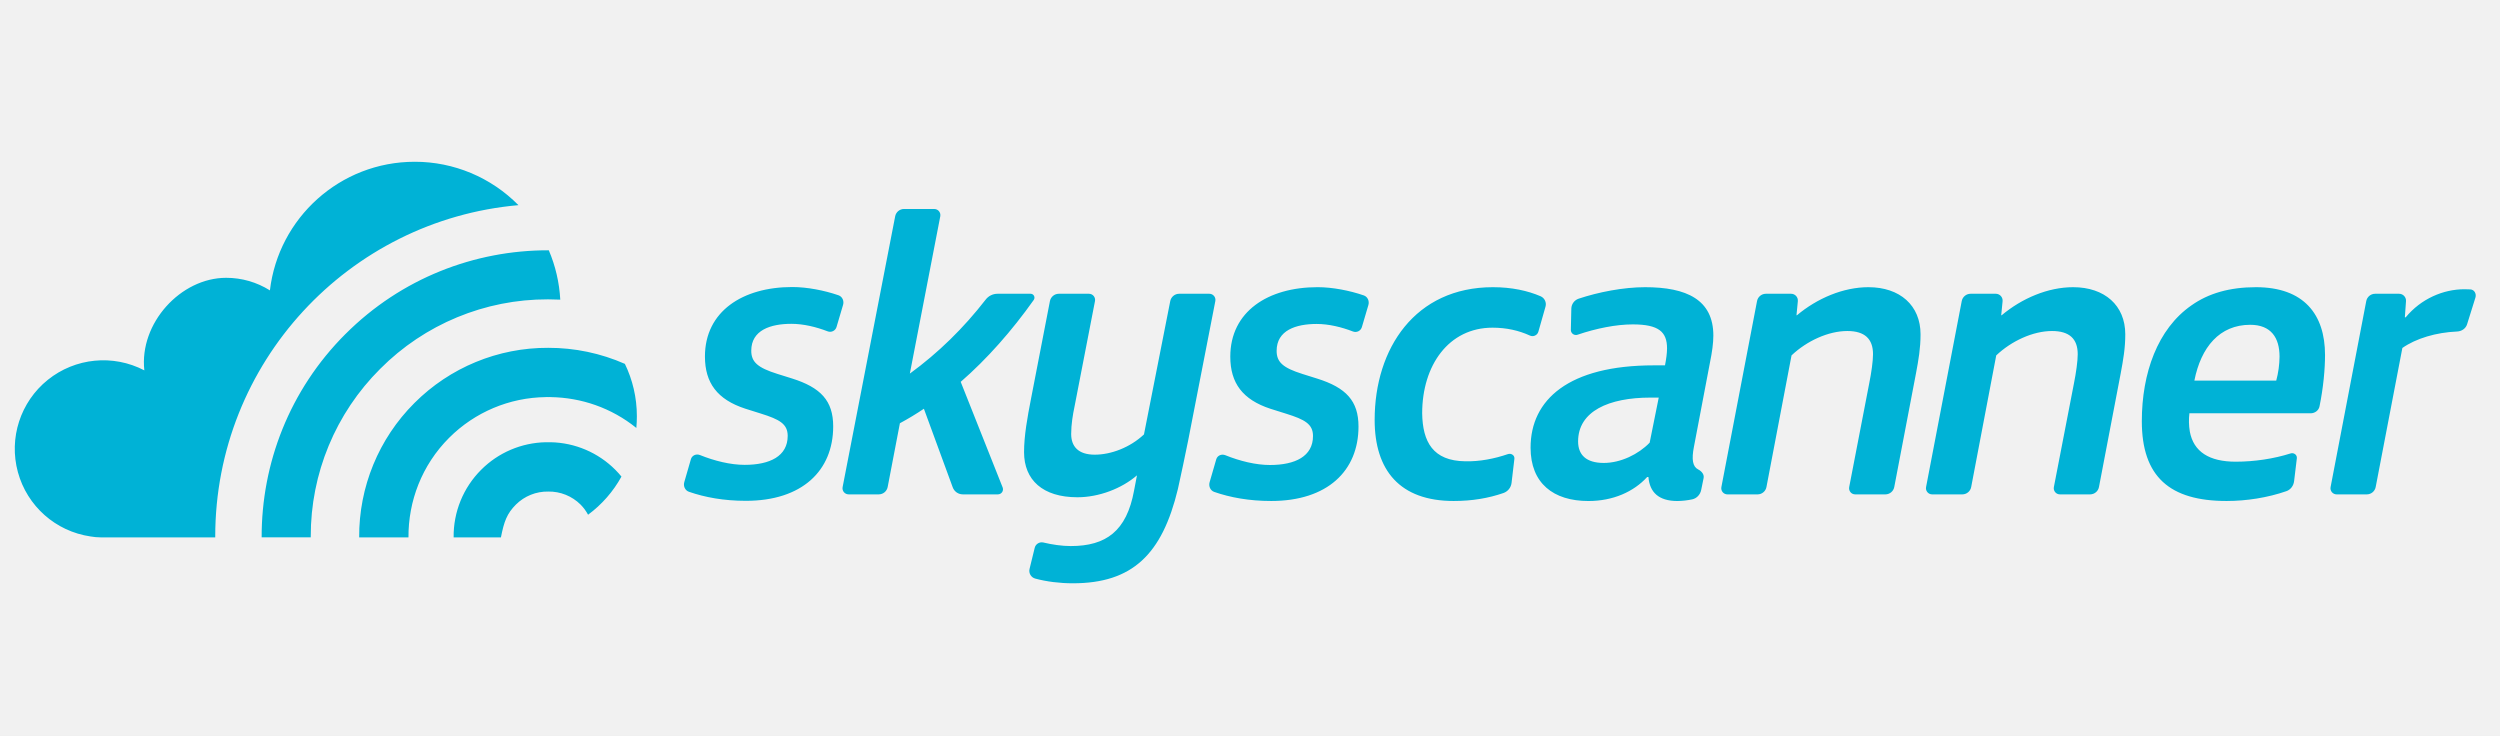
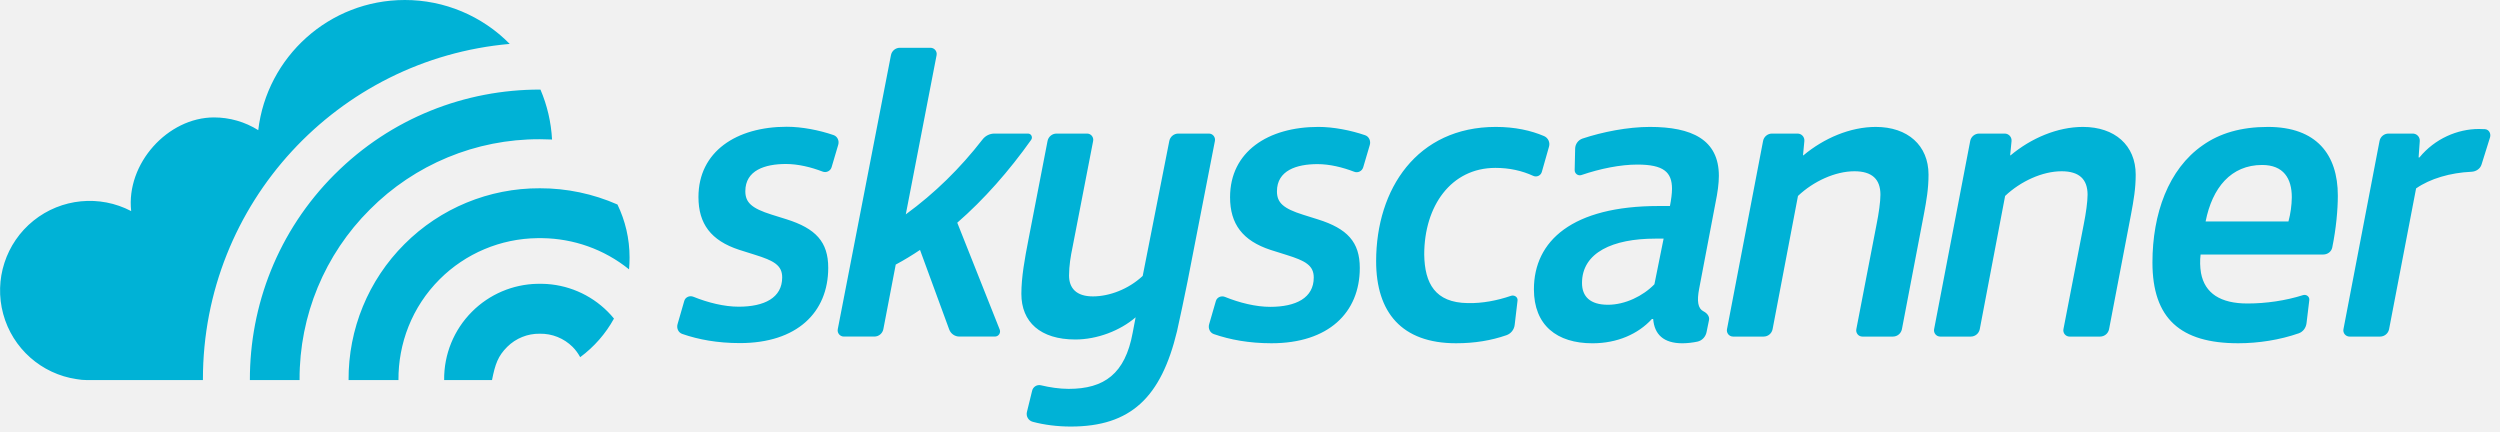
- <svg xmlns="http://www.w3.org/2000/svg" width="170px" height="50px" viewBox="0 0 170 50" version="1.1">
+ <svg xmlns="http://www.w3.org/2000/svg" width="168px" height="29px" viewBox="0 0 168 29" version="1.1">
  <defs />
-   <g id="KongHQ.com" stroke="none" stroke-width="1" fill="none" fill-rule="evenodd">
-     <g id="#community" transform="translate(-248, -1385)">
-       <g id="logos-customers" transform="translate(248, 1361)">
-         <g id="EE-logo-skyscanner" transform="translate(0, 24)">
-           <rect id="safe" fill-opacity="0.04" fill="#FFFFFF" x="0" y="0" width="170" height="50" />
-           <g id="skyscaneer" transform="translate(1, 11)" fill-rule="nonzero" fill="#00B2D6">
-             <path d="M55.883,11.238 C55.846,11.361 55.758,11.462 55.643,11.517 C55.527,11.572 55.393,11.577 55.274,11.529 C54.503,11.232 53.63,11.02 52.814,11.02 C51.41,11.02 50.086,11.442 50.086,12.848 C50.086,13.607 50.508,14.001 51.859,14.424 L52.844,14.732 C54.813,15.35 55.657,16.251 55.657,17.994 C55.657,21.002 53.547,23.056 49.723,23.056 C48.221,23.056 46.936,22.82 45.846,22.44 C45.581,22.348 45.453,22.053 45.532,21.783 L45.982,20.223 C46.057,19.964 46.345,19.842 46.595,19.942 C47.58,20.34 48.671,20.61 49.638,20.61 C51.355,20.61 52.563,20.019 52.563,18.64 C52.563,17.825 52,17.517 50.734,17.122 L49.665,16.785 C47.78,16.166 46.936,15.041 46.936,13.242 C46.936,10.176 49.497,8.518 52.871,8.518 C53.887,8.518 55.047,8.745 56.014,9.077 C56.281,9.168 56.41,9.464 56.328,9.733 L55.883,11.238 Z M62.529,3.211 C62.792,3.211 62.987,3.45 62.939,3.707 L60.869,14.405 C62.819,12.982 64.523,11.31 66.028,9.37 C66.22,9.121 66.516,8.976 66.83,8.976 L69.081,8.976 C69.298,8.976 69.418,9.221 69.294,9.398 C67.814,11.485 66.12,13.411 64.328,14.966 L67.18,22.146 C67.222,22.252 67.208,22.371 67.144,22.466 C67.08,22.56 66.974,22.617 66.86,22.617 L64.467,22.617 C64.164,22.616 63.893,22.427 63.787,22.143 L61.825,16.795 C61.298,17.15 60.753,17.479 60.193,17.78 L59.361,22.12 C59.304,22.407 59.054,22.615 58.761,22.617 L56.705,22.617 C56.581,22.617 56.463,22.561 56.384,22.465 C56.305,22.369 56.273,22.242 56.298,22.12 L59.872,3.707 C59.928,3.418 60.18,3.21 60.474,3.21 L62.529,3.21 L62.529,3.211 L62.529,3.211 Z M73.05,8.976 C73.312,8.976 73.509,9.216 73.459,9.474 L72.066,16.655 C71.953,17.189 71.84,17.864 71.84,18.512 C71.84,19.354 72.318,19.918 73.443,19.918 C74.54,19.918 75.832,19.439 76.79,18.541 L78.577,9.473 C78.634,9.186 78.886,8.978 79.179,8.976 L81.235,8.976 C81.497,8.976 81.693,9.215 81.642,9.474 L79.799,18.933 C79.574,20.029 79.321,21.267 79.097,22.252 C78.028,26.695 76.003,28.664 71.953,28.664 C71.061,28.664 70.173,28.552 69.401,28.345 C69.115,28.27 68.941,27.981 69.007,27.694 L69.359,26.257 C69.42,25.994 69.683,25.83 69.947,25.89 C70.531,26.03 71.198,26.132 71.812,26.132 C74.205,26.132 75.609,25.12 76.115,22.365 L76.314,21.323 C75.274,22.223 73.725,22.814 72.264,22.814 C69.901,22.814 68.636,21.633 68.636,19.748 C68.636,18.623 68.861,17.385 69.113,16.094 L70.395,9.475 C70.451,9.187 70.703,8.978 70.996,8.976 L73.05,8.976 L73.05,8.976 L73.05,8.976 Z M91.606,11.249 C91.568,11.371 91.481,11.473 91.365,11.528 C91.25,11.583 91.116,11.588 90.997,11.54 C90.226,11.242 89.352,11.029 88.537,11.029 C87.132,11.029 85.811,11.453 85.811,12.858 C85.811,13.618 86.23,14.012 87.581,14.434 L88.565,14.743 C90.534,15.36 91.378,16.261 91.378,18.005 C91.378,21.013 89.269,23.067 85.445,23.067 C83.944,23.067 82.657,22.83 81.569,22.451 C81.303,22.358 81.176,22.064 81.253,21.794 L81.705,20.233 C81.779,19.974 82.068,19.852 82.318,19.952 C83.302,20.35 84.393,20.62 85.359,20.62 C87.075,20.62 88.284,20.029 88.284,18.65 C88.284,17.835 87.723,17.527 86.458,17.132 L85.386,16.795 C83.503,16.177 82.66,15.052 82.66,13.252 C82.66,10.186 85.219,8.528 88.595,8.528 C89.61,8.528 90.769,8.755 91.737,9.087 C92.001,9.178 92.13,9.474 92.05,9.743 L91.606,11.249 L91.606,11.249 Z M103.609,11.557 C103.574,11.675 103.489,11.772 103.376,11.821 C103.263,11.871 103.134,11.868 103.024,11.814 C102.283,11.476 101.446,11.282 100.491,11.282 C97.511,11.282 95.708,13.843 95.708,17.105 C95.737,19.047 96.441,20.34 98.635,20.368 C99.606,20.392 100.62,20.195 101.536,19.88 C101.761,19.803 102.006,19.96 101.979,20.195 L101.786,21.834 C101.75,22.151 101.536,22.419 101.235,22.525 C100.216,22.879 99.105,23.067 97.848,23.067 C94.191,23.067 92.476,20.986 92.476,17.554 C92.476,12.691 95.232,8.529 100.518,8.529 C101.8,8.529 102.883,8.768 103.763,9.146 C104.036,9.266 104.177,9.57 104.093,9.857 L103.609,11.557 L103.609,11.557 Z M105.85,9.989 C105.856,9.683 106.052,9.413 106.342,9.312 C107.689,8.863 109.389,8.529 110.868,8.529 C113.679,8.529 115.508,9.372 115.508,11.819 C115.508,12.325 115.423,12.944 115.284,13.618 L114.187,19.383 C114.018,20.248 114.101,20.732 114.476,20.922 C114.705,21.037 114.898,21.258 114.845,21.51 L114.68,22.32 C114.617,22.632 114.38,22.89 114.068,22.957 C113.737,23.027 113.4,23.065 113.062,23.069 C111.794,23.069 111.177,22.477 111.093,21.436 L111.009,21.436 C110.081,22.449 108.676,23.069 107.014,23.069 C104.625,23.069 103.079,21.86 103.079,19.441 C103.079,16.178 105.666,13.844 111.46,13.844 L112.22,13.844 C112.303,13.422 112.359,13 112.359,12.691 C112.359,11.566 111.796,11.059 110.026,11.059 C108.899,11.059 107.548,11.328 106.273,11.762 C106.166,11.798 106.049,11.78 105.958,11.713 C105.867,11.646 105.814,11.539 105.818,11.426 L105.85,9.989 L105.85,9.989 Z M111.234,16.036 C108.393,16.036 106.311,16.964 106.311,19.017 C106.311,19.918 106.847,20.48 108.056,20.48 C109.208,20.48 110.418,19.889 111.177,19.102 L111.794,16.036 L111.234,16.036 L111.234,16.036 Z M120.796,8.976 C121.067,8.976 121.28,9.21 121.253,9.481 L121.161,10.44 L121.189,10.44 C122.566,9.286 124.339,8.529 126.054,8.529 C128.192,8.529 129.597,9.765 129.597,11.735 C129.597,12.69 129.458,13.477 129.289,14.377 L127.809,22.121 C127.752,22.408 127.501,22.616 127.209,22.618 L125.153,22.618 C125.028,22.618 124.91,22.563 124.831,22.466 C124.752,22.37 124.721,22.243 124.745,22.121 L126.11,15.052 C126.252,14.349 126.365,13.561 126.365,13.083 C126.365,12.043 125.801,11.509 124.619,11.509 C123.327,11.509 121.864,12.182 120.824,13.167 L119.118,22.121 C119.063,22.408 118.812,22.616 118.52,22.618 L116.465,22.618 C116.34,22.619 116.221,22.563 116.141,22.467 C116.062,22.371 116.03,22.244 116.054,22.121 L118.478,9.474 C118.533,9.186 118.784,8.977 119.077,8.976 L120.796,8.976 L120.796,8.976 Z M134.718,8.976 C134.847,8.977 134.971,9.032 135.058,9.128 C135.145,9.224 135.188,9.352 135.176,9.481 L135.082,10.44 L135.11,10.44 C136.488,9.286 138.259,8.529 139.974,8.529 C142.113,8.529 143.519,9.765 143.519,11.735 C143.519,12.69 143.377,13.477 143.21,14.377 L141.729,22.121 C141.673,22.409 141.422,22.616 141.129,22.618 L139.073,22.618 C138.948,22.618 138.83,22.562 138.751,22.466 C138.672,22.37 138.639,22.243 138.663,22.121 L140.032,15.052 C140.173,14.349 140.285,13.561 140.285,13.083 C140.285,12.043 139.722,11.509 138.54,11.509 C137.247,11.509 135.785,12.182 134.744,13.167 L133.04,22.121 C132.984,22.409 132.732,22.617 132.439,22.618 L130.383,22.618 C130.258,22.618 130.14,22.562 130.061,22.466 C129.981,22.37 129.949,22.244 129.972,22.121 L132.398,9.474 C132.453,9.185 132.706,8.976 132.999,8.976 L134.718,8.976 L134.718,8.976 Z M147.879,17.104 C147.831,17.516 147.839,17.932 147.907,18.342 C148.16,19.72 149.229,20.395 151.028,20.395 C152.284,20.395 153.603,20.201 154.761,19.833 C154.984,19.762 155.215,19.933 155.185,20.166 L154.998,21.722 C154.961,22.026 154.768,22.296 154.477,22.398 C153.203,22.843 151.762,23.067 150.409,23.067 C146.529,23.067 144.644,21.408 144.644,17.64 C144.644,14.376 145.711,11.368 148.019,9.765 C149.172,8.949 150.607,8.529 152.406,8.529 C155.668,8.529 157.102,10.383 157.102,13.141 C157.102,14.091 156.989,15.355 156.727,16.634 C156.669,16.917 156.407,17.104 156.119,17.104 L147.879,17.104 L147.879,17.104 Z M153.784,14.883 C153.927,14.351 154.003,13.802 154.009,13.251 C154.009,11.985 153.448,11.086 152.014,11.086 C149.932,11.086 148.666,12.605 148.217,14.883 L153.784,14.883 L153.784,14.883 Z M162.14,8.976 C162.271,8.977 162.395,9.031 162.484,9.127 C162.573,9.223 162.618,9.351 162.608,9.481 L162.53,10.58 L162.586,10.58 C163.627,9.314 165.147,8.668 166.58,8.668 C166.717,8.667 166.853,8.671 166.99,8.68 C167.258,8.697 167.409,8.98 167.329,9.235 L166.76,11.055 C166.67,11.345 166.387,11.53 166.083,11.543 C164.662,11.604 163.29,12.01 162.361,12.662 L160.546,22.121 C160.489,22.409 160.237,22.617 159.944,22.618 L157.89,22.618 C157.765,22.618 157.647,22.562 157.567,22.466 C157.488,22.37 157.456,22.243 157.48,22.121 L159.905,9.474 C159.96,9.187 160.211,8.978 160.504,8.976 L162.14,8.976 L162.14,8.976 Z M22.491,11.715 C26.296,7.908 31.289,6.015 36.279,6.02 L36.319,6.021 C36.773,7.085 37.036,8.221 37.098,9.376 C36.833,9.363 36.567,9.356 36.302,9.356 L36.279,9.358 L36.259,9.356 C31.979,9.345 27.873,11.046 24.855,14.08 C21.821,17.098 20.12,21.203 20.131,25.483 L20.133,25.54 L16.792,25.54 C16.779,20.538 18.672,15.53 22.49,11.714 L22.491,11.715 L22.491,11.715 Z M42.271,18.1 C42.295,17.838 42.307,17.573 42.307,17.305 C42.307,16.028 42.014,14.821 41.493,13.743 C39.85,13.02 38.074,12.648 36.279,12.652 C32.866,12.638 29.59,13.99 27.179,16.406 C24.754,18.825 23.402,22.116 23.424,25.541 L26.776,25.541 C26.761,23.088 27.677,20.635 29.543,18.769 C31.287,17.025 33.645,16.033 36.111,16.004 L36.111,16.001 L36.279,16.003 L36.449,16.001 L36.449,16.004 C38.517,16.034 40.576,16.731 42.271,18.1 L42.271,18.1 Z M8.815,14.185 L8.813,14.172 L8.815,14.185 Z M40.842,20.946 C39.676,19.776 38.101,19.104 36.449,19.072 L36.449,19.074 L36.279,19.072 L36.11,19.074 L36.11,19.072 C34.459,19.105 32.884,19.776 31.718,20.946 C30.5,22.163 29.825,23.82 29.847,25.542 L33.063,25.542 C33.274,24.467 33.469,23.924 34.083,23.31 C34.666,22.731 35.458,22.412 36.28,22.426 C37.102,22.412 37.894,22.731 38.478,23.31 C38.687,23.52 38.854,23.754 38.989,24.002 C39.924,23.311 40.699,22.426 41.259,21.408 C41.128,21.247 40.989,21.093 40.842,20.946 L40.842,20.946 Z M13.636,25.484 C13.636,13.665 22.698,3.966 34.254,2.951 C32.394,1.061 29.853,-0.003 27.202,3.53587128e-16 C22.12,3.53587128e-16 17.934,3.822 17.354,8.746 C16.463,8.187 15.431,7.89 14.379,7.891 C11.281,7.891 8.461,10.99 8.815,14.185 C6.693,13.076 4.117,13.329 2.251,14.829 C0.386,16.33 -0.413,18.793 0.216,21.102 C0.844,23.412 2.782,25.13 5.15,25.478 C5.378,25.518 5.613,25.542 5.853,25.542 L13.636,25.542 L13.636,25.483 L13.636,25.484 Z M8.806,14.107 L8.813,14.171 L8.806,14.107 Z" id="Shape" />
-           </g>
+   <g id="Enterprise-Landing" stroke="none" stroke-width="1" fill="none" fill-rule="evenodd" transform="translate(-249, -1142)">
+     <g id="03-customers" transform="translate(241, 1073)">
+       <g id="EE-logo-skyscanner" transform="translate(7, 58)">
+         <rect id="safe" fill-opacity="0.04" fill="#FFFFFF" x="0" y="0" width="170" height="50" />
+         <g id="skyscaneer" transform="translate(1, 11)" fill="#00B2D6" fill-rule="nonzero">
+           <path d="M55.883,11.238 C55.846,11.361 55.758,11.462 55.643,11.517 C55.527,11.572 55.393,11.577 55.274,11.529 C54.503,11.232 53.63,11.02 52.814,11.02 C51.41,11.02 50.086,11.442 50.086,12.848 C50.086,13.607 50.508,14.001 51.859,14.424 L52.844,14.732 C54.813,15.35 55.657,16.251 55.657,17.994 C55.657,21.002 53.547,23.056 49.723,23.056 C48.221,23.056 46.936,22.82 45.846,22.44 C45.581,22.348 45.453,22.053 45.532,21.783 L45.982,20.223 C46.057,19.964 46.345,19.842 46.595,19.942 C47.58,20.34 48.671,20.61 49.638,20.61 C51.355,20.61 52.563,20.019 52.563,18.64 C52.563,17.825 52,17.517 50.734,17.122 L49.665,16.785 C47.78,16.166 46.936,15.041 46.936,13.242 C46.936,10.176 49.497,8.518 52.871,8.518 C53.887,8.518 55.047,8.745 56.014,9.077 C56.281,9.168 56.41,9.464 56.328,9.733 L55.883,11.238 Z M62.529,3.211 C62.792,3.211 62.987,3.45 62.939,3.707 L60.869,14.405 C62.819,12.982 64.523,11.31 66.028,9.37 C66.22,9.121 66.516,8.976 66.83,8.976 L69.081,8.976 C69.298,8.976 69.418,9.221 69.294,9.398 C67.814,11.485 66.12,13.411 64.328,14.966 L67.18,22.146 C67.222,22.252 67.208,22.371 67.144,22.466 C67.08,22.56 66.974,22.617 66.86,22.617 L64.467,22.617 C64.164,22.616 63.893,22.427 63.787,22.143 L61.825,16.795 C61.298,17.15 60.753,17.479 60.193,17.78 L59.361,22.12 C59.304,22.407 59.054,22.615 58.761,22.617 L56.705,22.617 C56.581,22.617 56.463,22.561 56.384,22.465 C56.305,22.369 56.273,22.242 56.298,22.12 L59.872,3.707 C59.928,3.418 60.18,3.21 60.474,3.21 L62.529,3.21 L62.529,3.211 Z M73.05,8.976 C73.312,8.976 73.509,9.216 73.459,9.474 L72.066,16.655 C71.953,17.189 71.84,17.864 71.84,18.512 C71.84,19.354 72.318,19.918 73.443,19.918 C74.54,19.918 75.832,19.439 76.79,18.541 L78.577,9.473 C78.634,9.186 78.886,8.978 79.179,8.976 L81.235,8.976 C81.497,8.976 81.693,9.215 81.642,9.474 L79.799,18.933 C79.574,20.029 79.321,21.267 79.097,22.252 C78.028,26.695 76.003,28.664 71.953,28.664 C71.061,28.664 70.173,28.552 69.401,28.345 C69.115,28.27 68.941,27.981 69.007,27.694 L69.359,26.257 C69.42,25.994 69.683,25.83 69.947,25.89 C70.531,26.03 71.198,26.132 71.812,26.132 C74.205,26.132 75.609,25.12 76.115,22.365 L76.314,21.323 C75.274,22.223 73.725,22.814 72.264,22.814 C69.901,22.814 68.636,21.633 68.636,19.748 C68.636,18.623 68.861,17.385 69.113,16.094 L70.395,9.475 C70.451,9.187 70.703,8.978 70.996,8.976 L73.05,8.976 L73.05,8.976 Z M91.606,11.249 C91.568,11.371 91.481,11.473 91.365,11.528 C91.25,11.583 91.116,11.588 90.997,11.54 C90.226,11.242 89.352,11.029 88.537,11.029 C87.132,11.029 85.811,11.453 85.811,12.858 C85.811,13.618 86.23,14.012 87.581,14.434 L88.565,14.743 C90.534,15.36 91.378,16.261 91.378,18.005 C91.378,21.013 89.269,23.067 85.445,23.067 C83.944,23.067 82.657,22.83 81.569,22.451 C81.303,22.358 81.176,22.064 81.253,21.794 L81.705,20.233 C81.779,19.974 82.068,19.852 82.318,19.952 C83.302,20.35 84.393,20.62 85.359,20.62 C87.075,20.62 88.284,20.029 88.284,18.65 C88.284,17.835 87.723,17.527 86.458,17.132 L85.386,16.795 C83.503,16.177 82.66,15.052 82.66,13.252 C82.66,10.186 85.219,8.528 88.595,8.528 C89.61,8.528 90.769,8.755 91.737,9.087 C92.001,9.178 92.13,9.474 92.05,9.743 L91.606,11.249 Z M103.609,11.557 C103.574,11.675 103.489,11.772 103.376,11.821 C103.263,11.871 103.134,11.868 103.024,11.814 C102.283,11.476 101.446,11.282 100.491,11.282 C97.511,11.282 95.708,13.843 95.708,17.105 C95.737,19.047 96.441,20.34 98.635,20.368 C99.606,20.392 100.62,20.195 101.536,19.88 C101.761,19.803 102.006,19.96 101.979,20.195 L101.786,21.834 C101.75,22.151 101.536,22.419 101.235,22.525 C100.216,22.879 99.105,23.067 97.848,23.067 C94.191,23.067 92.476,20.986 92.476,17.554 C92.476,12.691 95.232,8.529 100.518,8.529 C101.8,8.529 102.883,8.768 103.763,9.146 C104.036,9.266 104.177,9.57 104.093,9.857 L103.609,11.557 Z M105.85,9.989 C105.856,9.683 106.052,9.413 106.342,9.312 C107.689,8.863 109.389,8.529 110.868,8.529 C113.679,8.529 115.508,9.372 115.508,11.819 C115.508,12.325 115.423,12.944 115.284,13.618 L114.187,19.383 C114.018,20.248 114.101,20.732 114.476,20.922 C114.705,21.037 114.898,21.258 114.845,21.51 L114.68,22.32 C114.617,22.632 114.38,22.89 114.068,22.957 C113.737,23.027 113.4,23.065 113.062,23.069 C111.794,23.069 111.177,22.477 111.093,21.436 L111.009,21.436 C110.081,22.449 108.676,23.069 107.014,23.069 C104.625,23.069 103.079,21.86 103.079,19.441 C103.079,16.178 105.666,13.844 111.46,13.844 L112.22,13.844 C112.303,13.422 112.359,13 112.359,12.691 C112.359,11.566 111.796,11.059 110.026,11.059 C108.899,11.059 107.548,11.328 106.273,11.762 C106.166,11.798 106.049,11.78 105.958,11.713 C105.867,11.646 105.814,11.539 105.818,11.426 L105.85,9.989 Z M111.234,16.036 C108.393,16.036 106.311,16.964 106.311,19.017 C106.311,19.918 106.847,20.48 108.056,20.48 C109.208,20.48 110.418,19.889 111.177,19.102 L111.794,16.036 L111.234,16.036 Z M120.796,8.976 C121.067,8.976 121.28,9.21 121.253,9.481 L121.161,10.44 L121.189,10.44 C122.566,9.286 124.339,8.529 126.054,8.529 C128.192,8.529 129.597,9.765 129.597,11.735 C129.597,12.69 129.458,13.477 129.289,14.377 L127.809,22.121 C127.752,22.408 127.501,22.616 127.209,22.618 L125.153,22.618 C125.028,22.618 124.91,22.563 124.831,22.466 C124.752,22.37 124.721,22.243 124.745,22.121 L126.11,15.052 C126.252,14.349 126.365,13.561 126.365,13.083 C126.365,12.043 125.801,11.509 124.619,11.509 C123.327,11.509 121.864,12.182 120.824,13.167 L119.118,22.121 C119.063,22.408 118.812,22.616 118.52,22.618 L116.465,22.618 C116.34,22.619 116.221,22.563 116.141,22.467 C116.062,22.371 116.03,22.244 116.054,22.121 L118.478,9.474 C118.533,9.186 118.784,8.977 119.077,8.976 L120.796,8.976 Z M134.718,8.976 C134.847,8.977 134.971,9.032 135.058,9.128 C135.145,9.224 135.188,9.352 135.176,9.481 L135.082,10.44 L135.11,10.44 C136.488,9.286 138.259,8.529 139.974,8.529 C142.113,8.529 143.519,9.765 143.519,11.735 C143.519,12.69 143.377,13.477 143.21,14.377 L141.729,22.121 C141.673,22.409 141.422,22.616 141.129,22.618 L139.073,22.618 C138.948,22.618 138.83,22.562 138.751,22.466 C138.672,22.37 138.639,22.243 138.663,22.121 L140.032,15.052 C140.173,14.349 140.285,13.561 140.285,13.083 C140.285,12.043 139.722,11.509 138.54,11.509 C137.247,11.509 135.785,12.182 134.744,13.167 L133.04,22.121 C132.984,22.409 132.732,22.617 132.439,22.618 L130.383,22.618 C130.258,22.618 130.14,22.562 130.061,22.466 C129.981,22.37 129.949,22.244 129.972,22.121 L132.398,9.474 C132.453,9.185 132.706,8.976 132.999,8.976 L134.718,8.976 Z M147.879,17.104 C147.831,17.516 147.839,17.932 147.907,18.342 C148.16,19.72 149.229,20.395 151.028,20.395 C152.284,20.395 153.603,20.201 154.761,19.833 C154.984,19.762 155.215,19.933 155.185,20.166 L154.998,21.722 C154.961,22.026 154.768,22.296 154.477,22.398 C153.203,22.843 151.762,23.067 150.409,23.067 C146.529,23.067 144.644,21.408 144.644,17.64 C144.644,14.376 145.711,11.368 148.019,9.765 C149.172,8.949 150.607,8.529 152.406,8.529 C155.668,8.529 157.102,10.383 157.102,13.141 C157.102,14.091 156.989,15.355 156.727,16.634 C156.669,16.917 156.407,17.104 156.119,17.104 L147.879,17.104 Z M153.784,14.883 C153.927,14.351 154.003,13.802 154.009,13.251 C154.009,11.985 153.448,11.086 152.014,11.086 C149.932,11.086 148.666,12.605 148.217,14.883 L153.784,14.883 Z M162.14,8.976 C162.271,8.977 162.395,9.031 162.484,9.127 C162.573,9.223 162.618,9.351 162.608,9.481 L162.53,10.58 L162.586,10.58 C163.627,9.314 165.147,8.668 166.58,8.668 C166.717,8.667 166.853,8.671 166.99,8.68 C167.258,8.697 167.409,8.98 167.329,9.235 L166.76,11.055 C166.67,11.345 166.387,11.53 166.083,11.543 C164.662,11.604 163.29,12.01 162.361,12.662 L160.546,22.121 C160.489,22.409 160.237,22.617 159.944,22.618 L157.89,22.618 C157.765,22.618 157.647,22.562 157.567,22.466 C157.488,22.37 157.456,22.243 157.48,22.121 L159.905,9.474 C159.96,9.187 160.211,8.978 160.504,8.976 L162.14,8.976 Z M22.491,11.715 C26.296,7.908 31.289,6.015 36.279,6.02 L36.319,6.021 C36.773,7.085 37.036,8.221 37.098,9.376 C36.833,9.363 36.567,9.356 36.302,9.356 L36.279,9.358 L36.259,9.356 C31.979,9.345 27.873,11.046 24.855,14.08 C21.821,17.098 20.12,21.203 20.131,25.483 L20.133,25.54 L16.792,25.54 C16.779,20.538 18.672,15.53 22.49,11.714 L22.491,11.715 Z M42.271,18.1 C42.295,17.838 42.307,17.573 42.307,17.305 C42.307,16.028 42.014,14.821 41.493,13.743 C39.85,13.02 38.074,12.648 36.279,12.652 C32.866,12.638 29.59,13.99 27.179,16.406 C24.754,18.825 23.402,22.116 23.424,25.541 L26.776,25.541 C26.761,23.088 27.677,20.635 29.543,18.769 C31.287,17.025 33.645,16.033 36.111,16.004 L36.111,16.001 L36.279,16.003 L36.449,16.001 L36.449,16.004 C38.517,16.034 40.576,16.731 42.271,18.1 Z M8.815,14.185 L8.813,14.172 L8.815,14.185 Z M40.842,20.946 C39.676,19.776 38.101,19.104 36.449,19.072 L36.449,19.074 L36.279,19.072 L36.11,19.074 L36.11,19.072 C34.459,19.105 32.884,19.776 31.718,20.946 C30.5,22.163 29.825,23.82 29.847,25.542 L33.063,25.542 C33.274,24.467 33.469,23.924 34.083,23.31 C34.666,22.731 35.458,22.412 36.28,22.426 C37.102,22.412 37.894,22.731 38.478,23.31 C38.687,23.52 38.854,23.754 38.989,24.002 C39.924,23.311 40.699,22.426 41.259,21.408 C41.128,21.247 40.989,21.093 40.842,20.946 Z M13.636,25.484 C13.636,13.665 22.698,3.966 34.254,2.951 C32.394,1.061 29.853,-0.003 27.202,3.53584586e-16 C22.12,3.53584586e-16 17.934,3.822 17.354,8.746 C16.463,8.187 15.431,7.89 14.379,7.891 C11.281,7.891 8.461,10.99 8.815,14.185 C6.693,13.076 4.117,13.329 2.251,14.829 C0.386,16.33 -0.413,18.793 0.216,21.102 C0.844,23.412 2.782,25.13 5.15,25.478 C5.378,25.518 5.613,25.542 5.853,25.542 L13.636,25.542 L13.636,25.483 L13.636,25.484 Z M8.806,14.107 L8.813,14.171 L8.806,14.107 Z" id="Shape" />
        </g>
      </g>
    </g>
  </g>
</svg>
